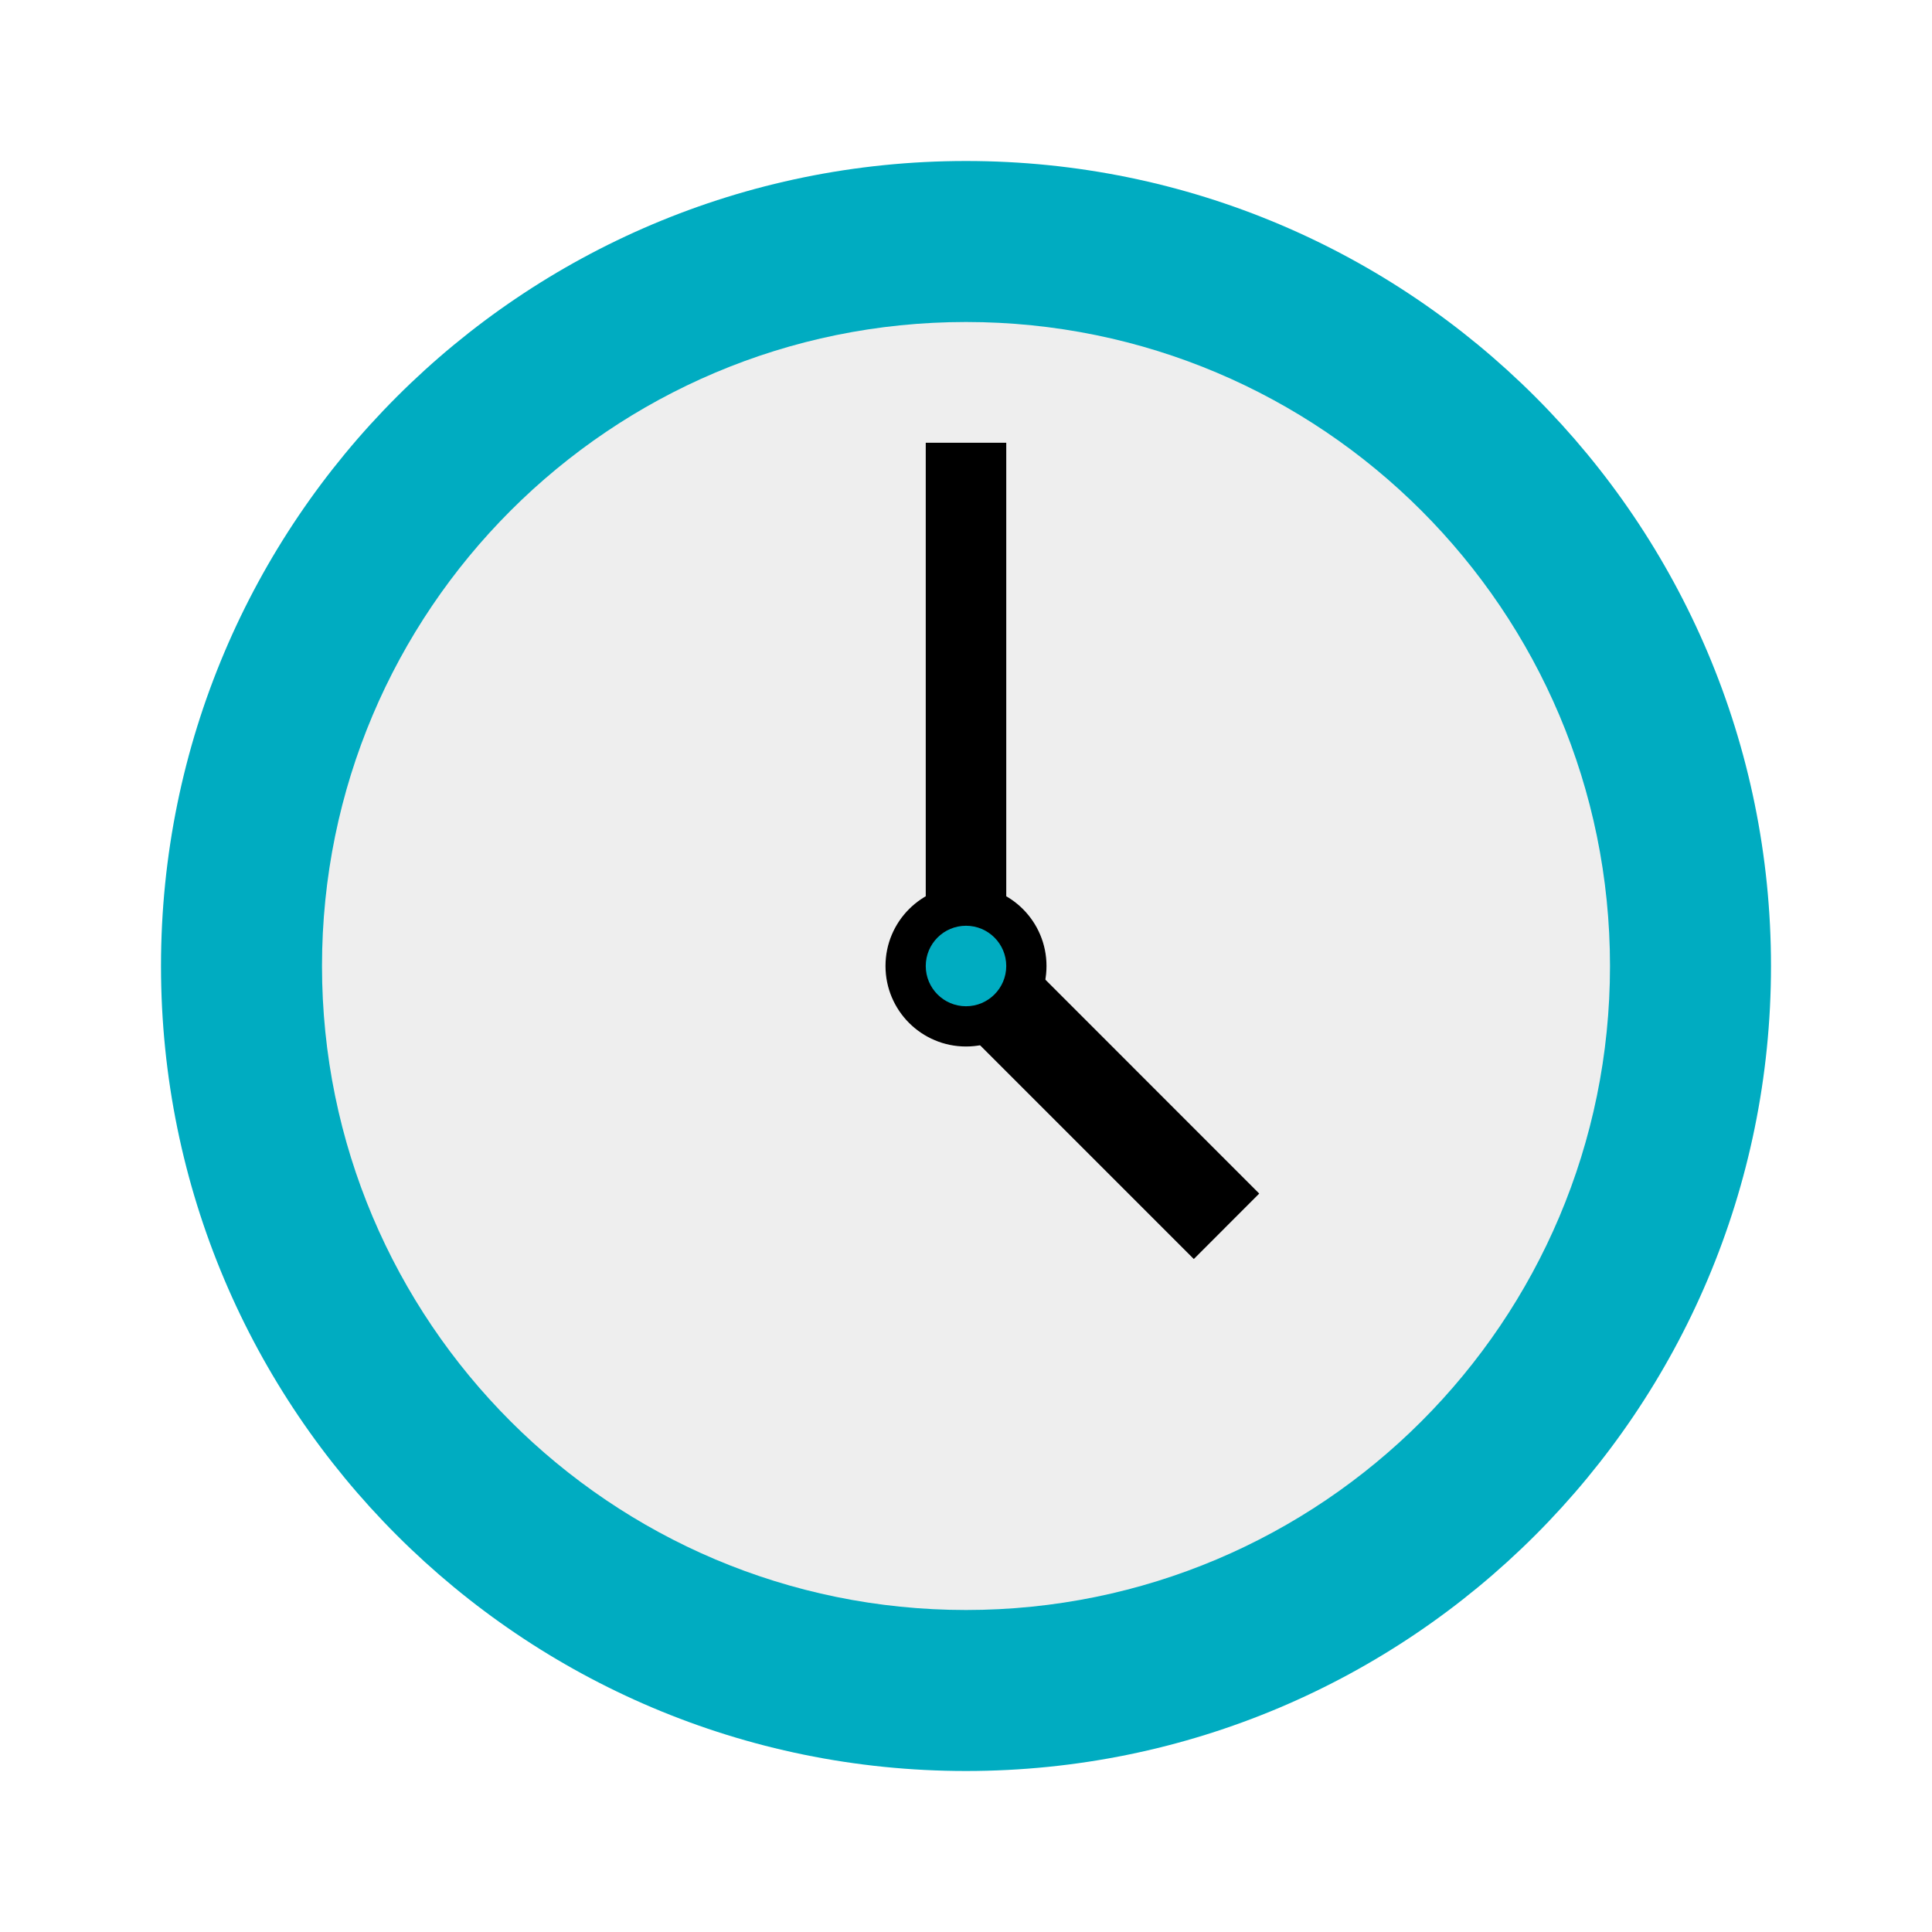
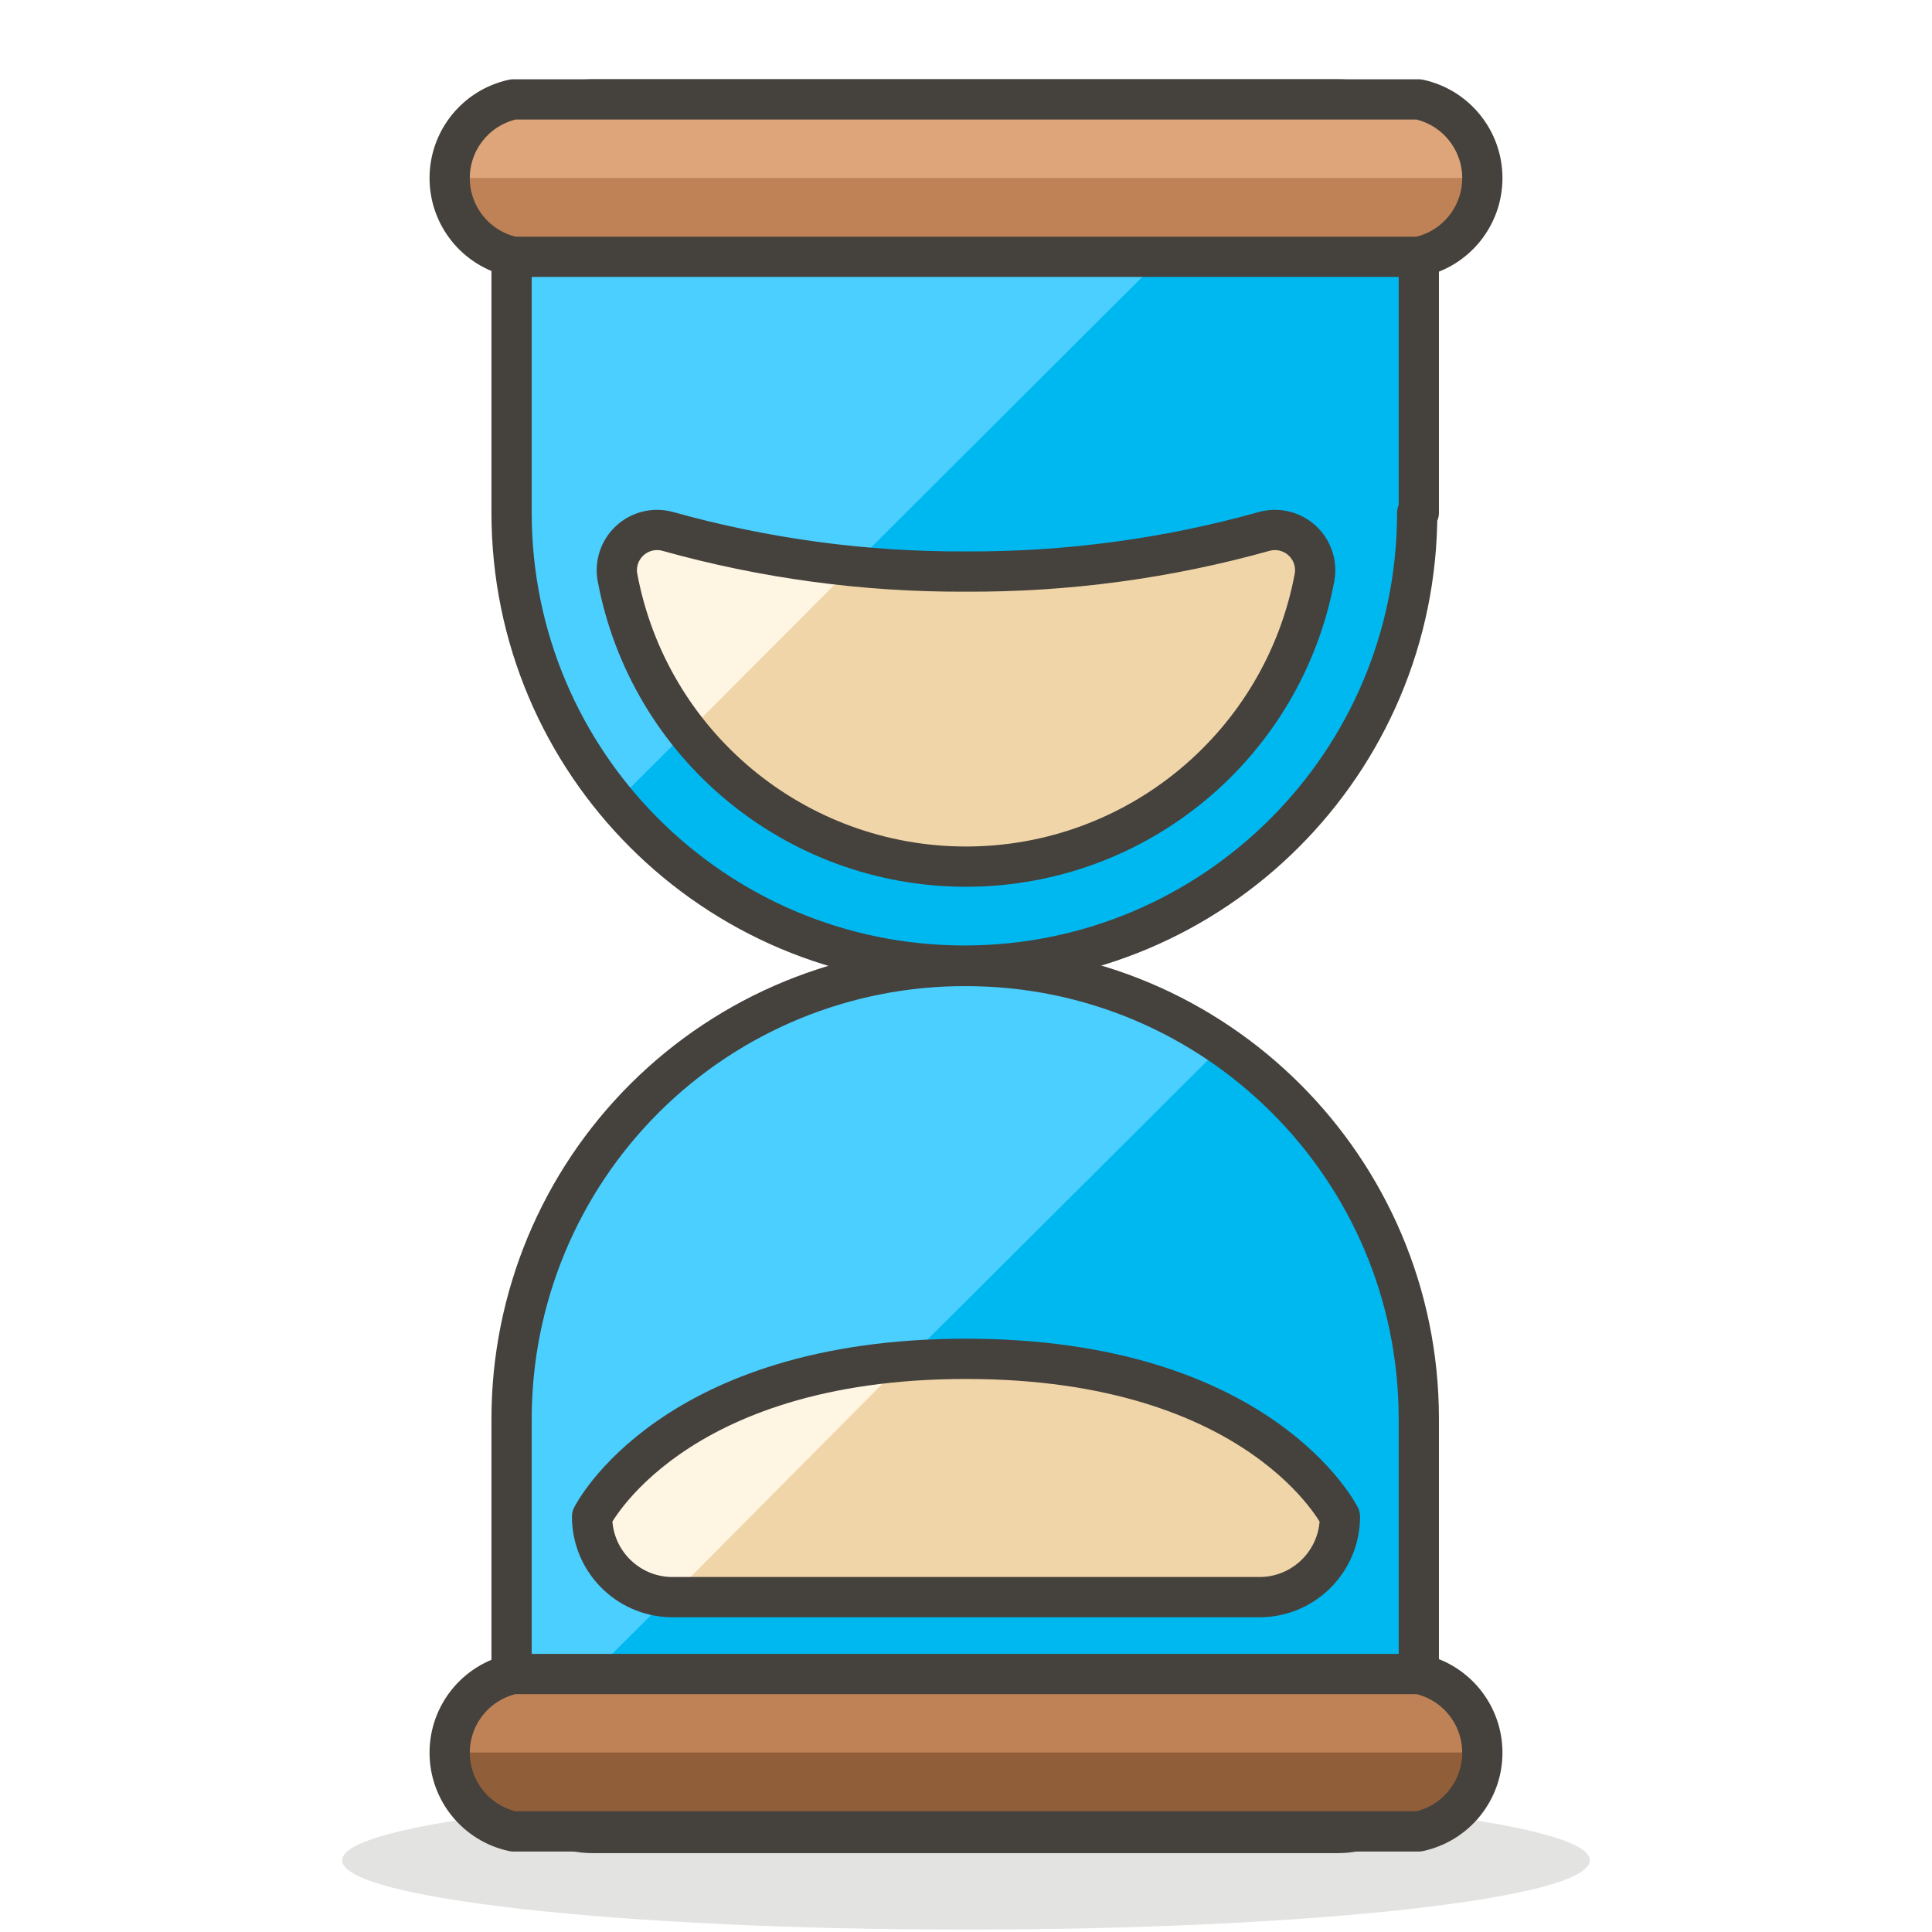
- <svg xmlns="http://www.w3.org/2000/svg" width="1em" height="1em" viewBox="0 0 48 48">
-   <circle cx="24" cy="24" r="20" fill="#00ACC1" />
-   <circle cx="24" cy="24" r="16" fill="#eee" />
-   <path d="M23 11h2v13h-2z" />
-   <path d="M31.285 29.654L29.66 31.28l-6.504-6.504l1.626-1.627z" />
-   <circle cx="24" cy="24" r="2" />
-   <circle cx="24" cy="24" r="1" fill="#00ACC1" />
+ <svg xmlns="http://www.w3.org/2000/svg" width="120" height="120" viewBox="0 0 48 48">
+   <path fill="#45413c" d="M8.5 46.22a15.5 1.72 0 1 0 31 0a15.5 1.72 0 1 0-31 0" opacity=".15" />
+   <path fill="#00b8f0" d="M24 24a11.25 11.25 0 0 1 11.25 11.23v8.31a2 2 0 0 1-2 2H14.71a2 2 0 0 1-2-2v-8.31A11.25 11.25 0 0 1 24 24" />
+   <path fill="#4acfff" d="M24 24a11.25 11.25 0 0 0-11.25 11.23v8.31L30.35 26A11.2 11.2 0 0 0 24 24" />
+   <path fill="none" stroke="#45413c" stroke-linecap="round" stroke-linejoin="round" d="M24 24a11.25 11.25 0 0 1 11.25 11.23v8.31a2 2 0 0 1-2 2H14.71a2 2 0 0 1-2-2v-8.31A11.25 11.25 0 0 1 24 24" />
+   <path fill="#00b8f0" d="M35.25 12.74V4.42a2 2 0 0 0-2-1.95H14.71a2 2 0 0 0-2 1.95v8.32a11.25 11.25 0 0 0 22.5 0Z" />
+   <path fill="#4acfff" d="M32.8 2.47H14.71a2 2 0 0 0-2 1.95v8.32a11.2 11.2 0 0 0 2.6 7.18Z" />
+   <path fill="none" stroke="#45413c" stroke-linecap="round" stroke-linejoin="round" d="M35.25 12.74V4.42a2 2 0 0 0-2-1.95H14.71a2 2 0 0 0-2 1.95v8.32a11.25 11.25 0 0 0 22.5 0Z" />
+   <path fill="#bf8256" d="M12.75 2.47a2 2 0 0 0 0 3.91h22.5a2 2 0 0 0 0-3.91Z" />
+   <path fill="#dea47a" d="M37.2 4.42a2 2 0 0 0-2-1.95H12.75a2 2 0 0 0-1.95 1.95Z" />
+   <path fill="none" stroke="#45413c" stroke-linecap="round" stroke-linejoin="round" d="M12.75 2.47a2 2 0 0 0 0 3.91h22.5a2 2 0 0 0 0-3.91Z" />
+   <path fill="#bf8256" d="M12.75 41.59a2 2 0 0 0 0 3.91h22.5a2 2 0 0 0 0-3.91Z" />
+   <path fill="#915e3a" d="M10.8 43.54a2 2 0 0 0 1.95 2h22.5a2 2 0 0 0 2-2Z" />
+   <path fill="none" stroke="#45413c" stroke-linecap="round" stroke-linejoin="round" d="M12.75 41.59a2 2 0 0 0 0 3.91h22.5a2 2 0 0 0 0-3.91Z" />
+   <path fill="#f0d5a8" d="M31.42 13.2a1 1 0 0 1 1.24 1.14a8.81 8.81 0 0 1-17.32 0a1 1 0 0 1 1.24-1.14a27 27 0 0 0 7.42 1a27 27 0 0 0 7.42-1" />
+   <path fill="#fff5e3" d="m17.09 18.18l4.11-4.12a25.3 25.3 0 0 1-4.62-.86a1 1 0 0 0-1.24 1.14a8.8 8.8 0 0 0 1.75 3.84" />
+   <path fill="none" stroke="#45413c" stroke-linecap="round" stroke-linejoin="round" d="M31.42 13.2a1 1 0 0 1 1.24 1.14a8.81 8.81 0 0 1-17.32 0a1 1 0 0 1 1.24-1.14a27 27 0 0 0 7.42 1a27 27 0 0 0 7.42-1" />
+   <path fill="#f0d5a8" d="M14.71 37.68a2 2 0 0 0 1.95 2h14.68a2 2 0 0 0 1.95-2s-1.95-3.92-9.29-3.92s-9.29 3.92-9.29 3.92" />
+   <path fill="#fff5e3" d="M22.47 33.83c-6.08.5-7.76 3.85-7.76 3.85a2 2 0 0 0 1.95 2Z" />
+   <path fill="none" stroke="#45413c" stroke-linecap="round" stroke-linejoin="round" d="M14.71 37.68a2 2 0 0 0 1.95 2h14.68a2 2 0 0 0 1.95-2s-1.95-3.92-9.29-3.92s-9.29 3.92-9.29 3.92" />
</svg>
